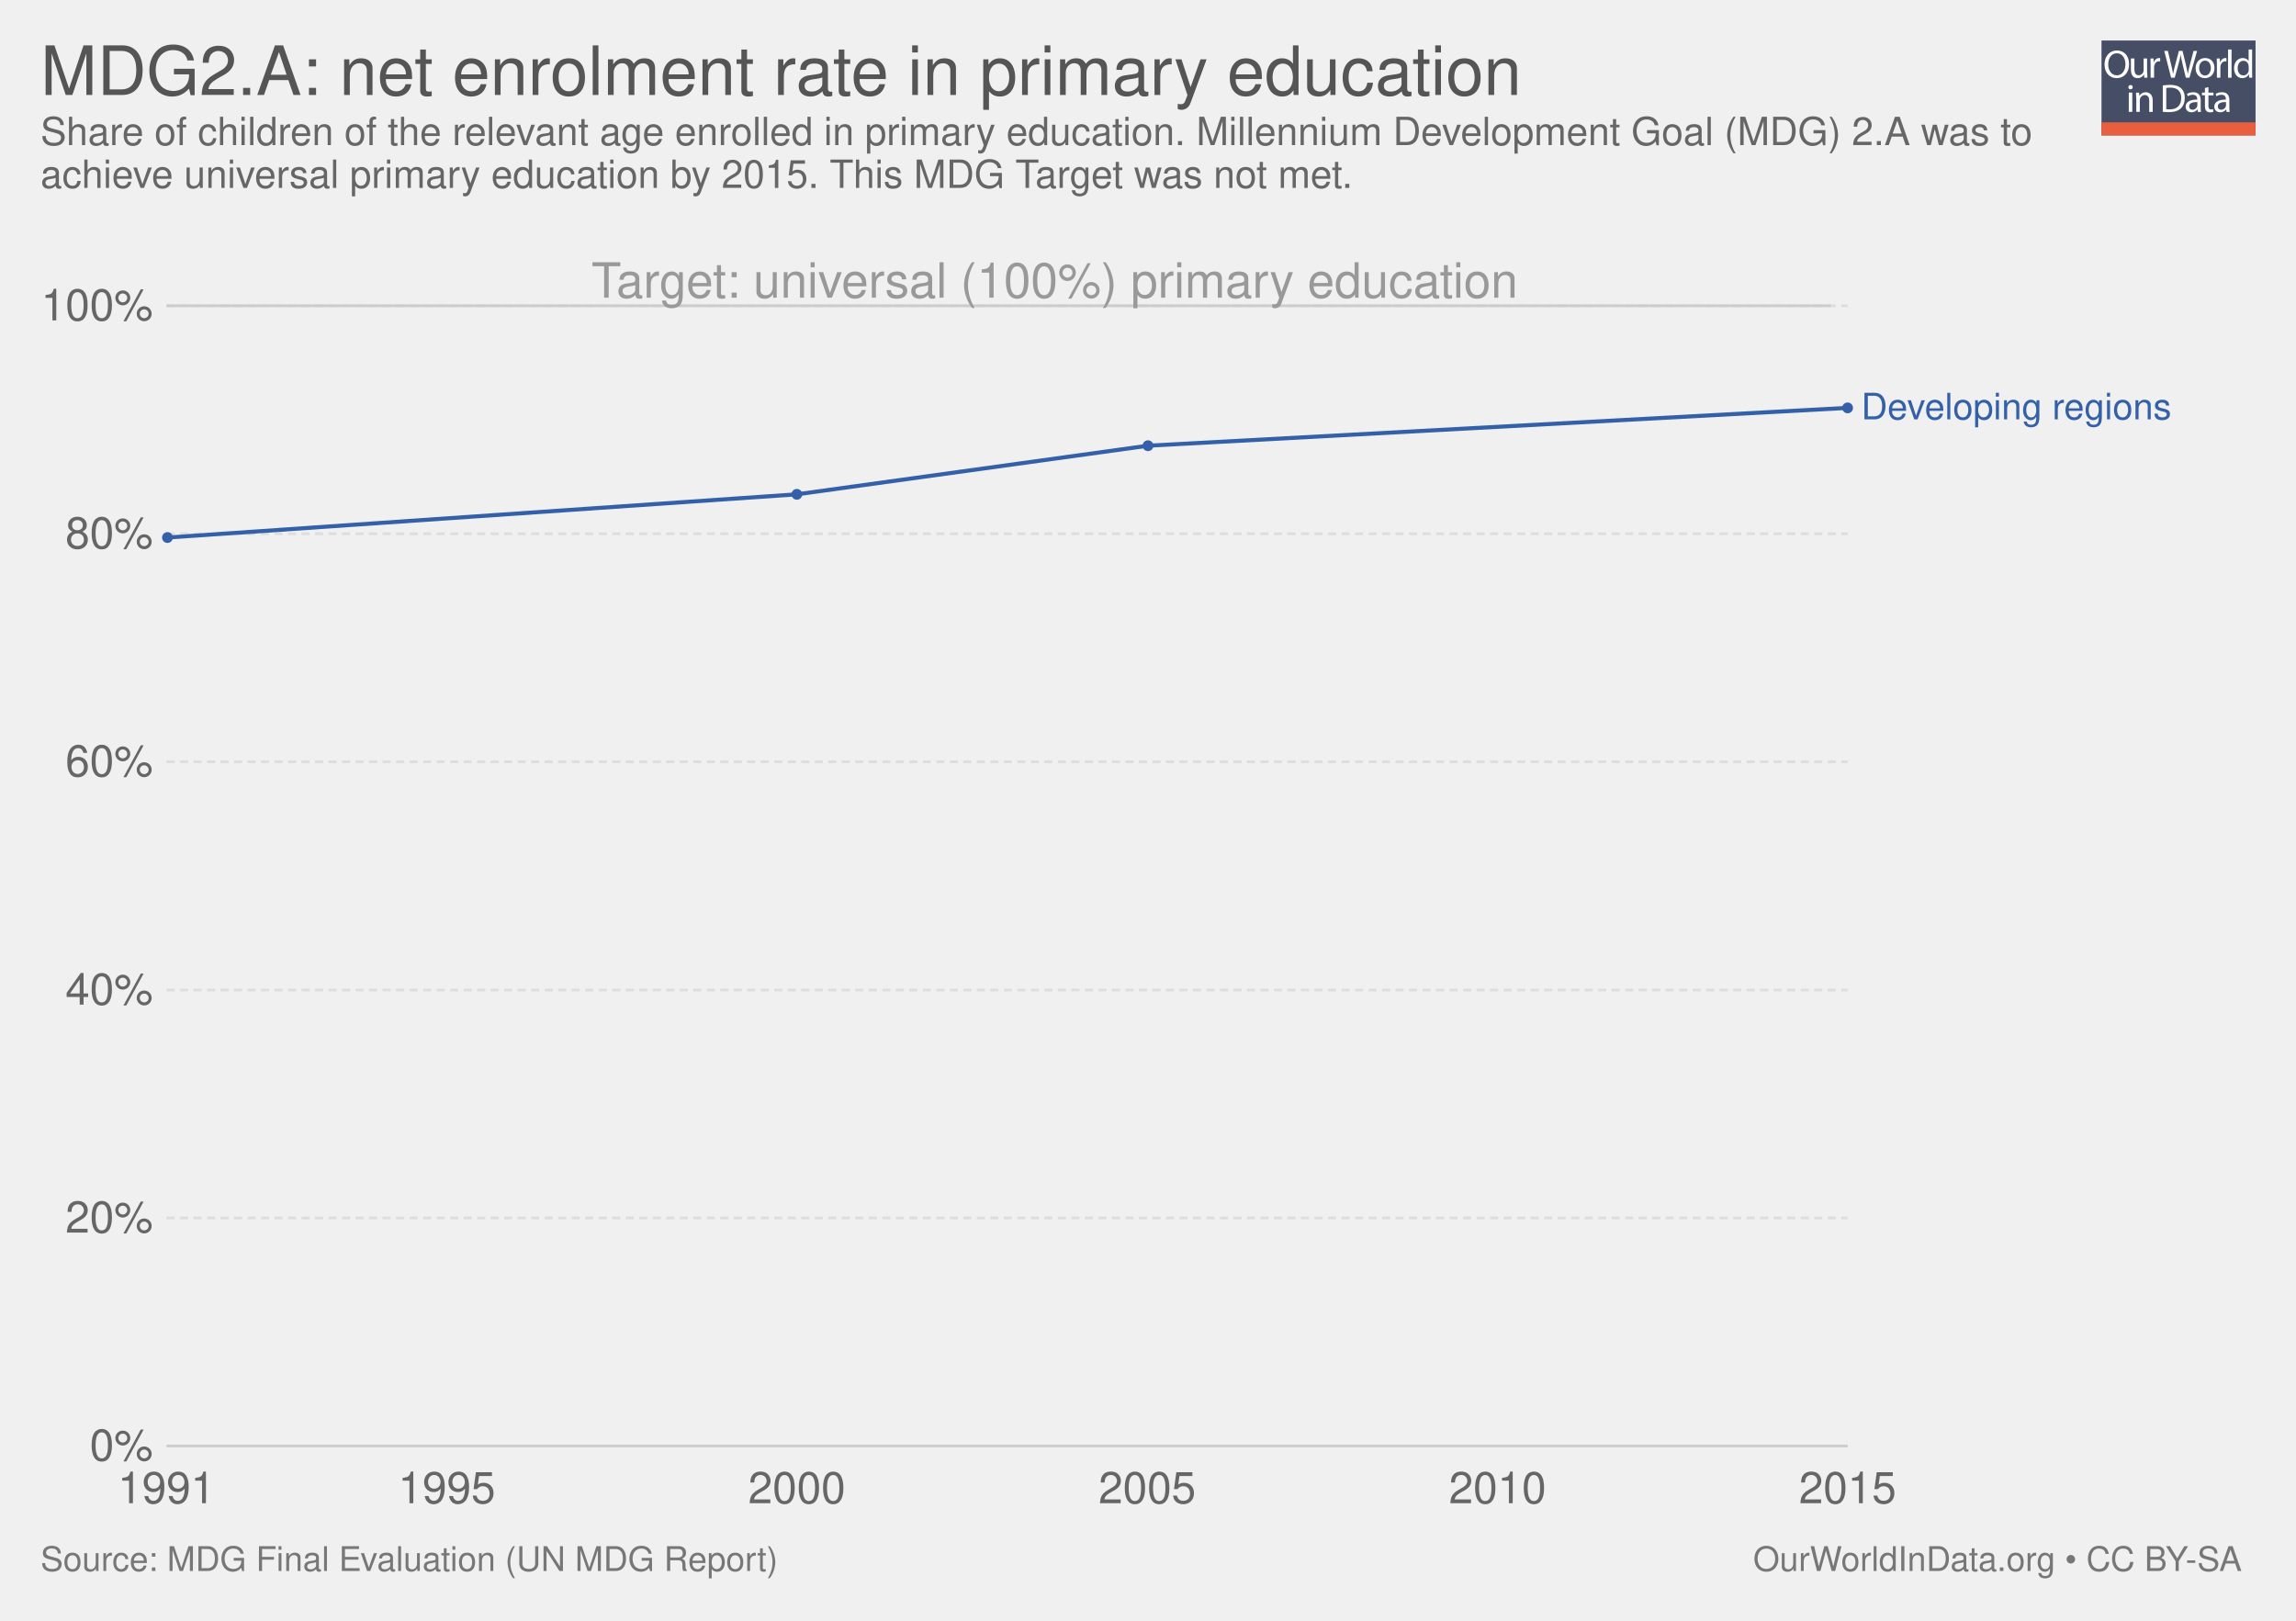
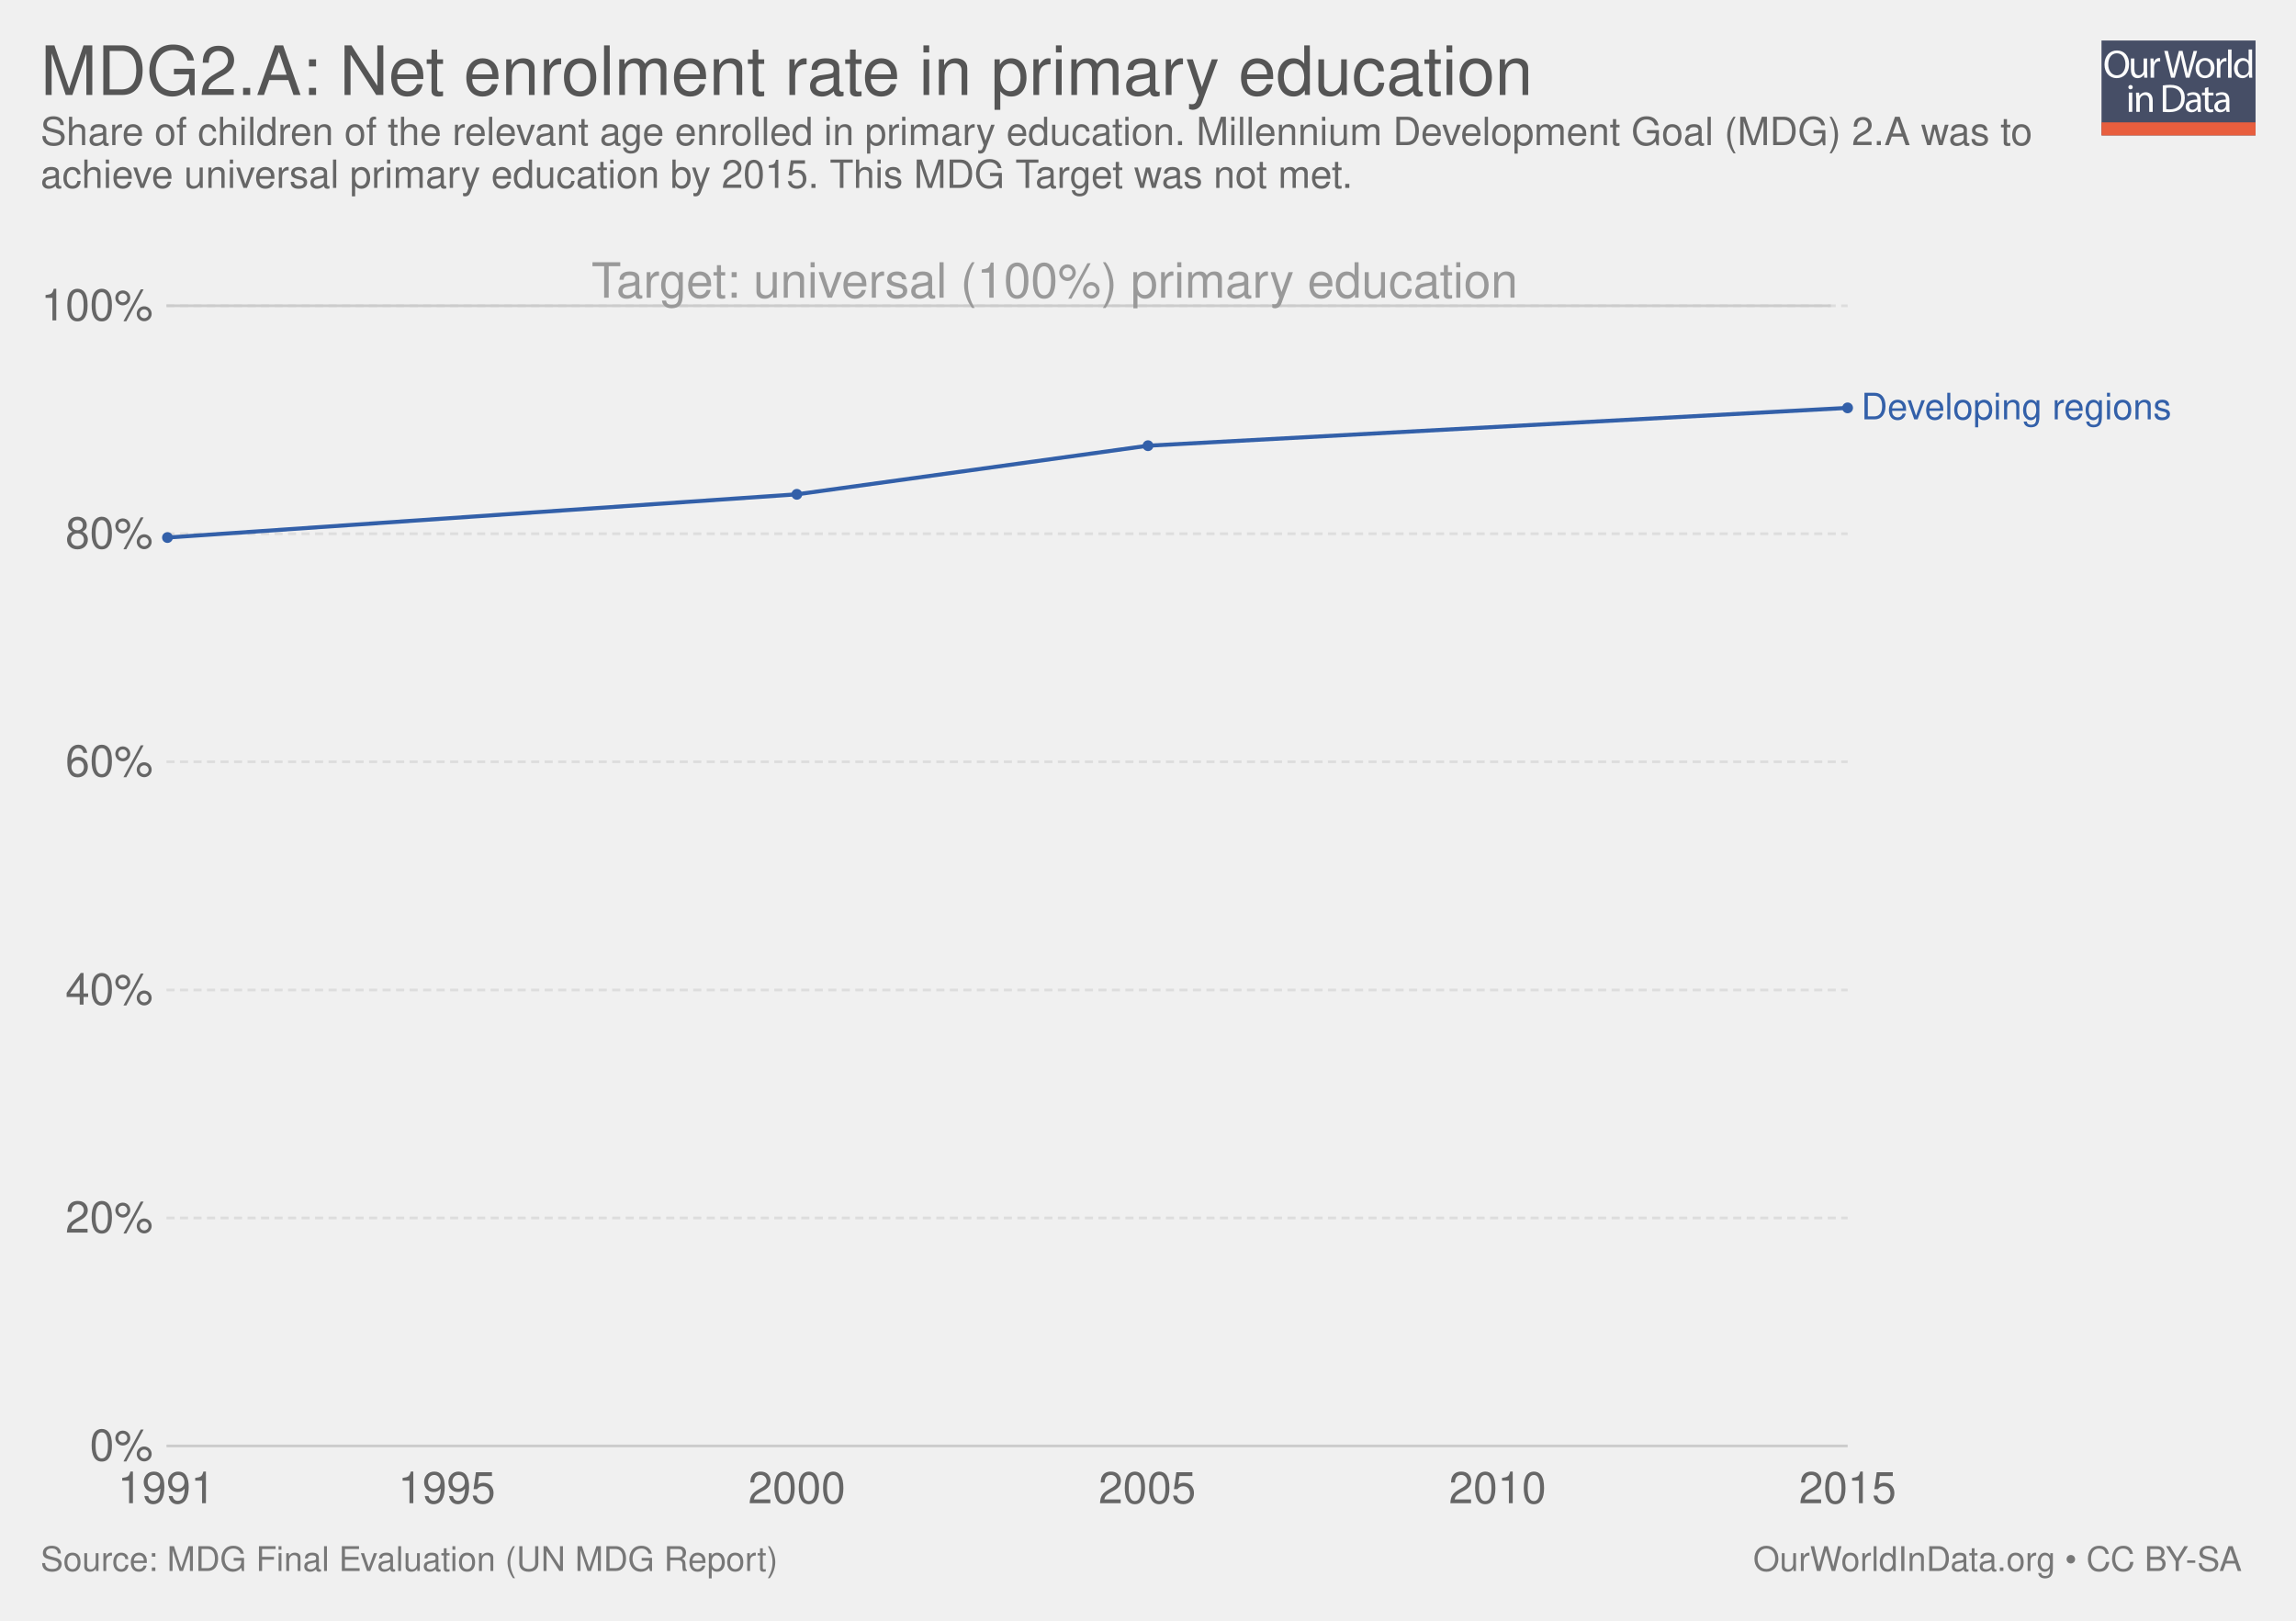
<svg xmlns="http://www.w3.org/2000/svg" xmlns:xlink="http://www.w3.org/1999/xlink" version="1.1" style="font-family: 'Helvetica Neue', Helvetica, Arial, sans-serif; font-size: 18px; background-color: white; text-rendering: optimizeLegibility; -webkit-font-smoothing: antialiased;" width="850" height="600">
  <g class="ChartTab">
    <g class="HeaderView">
      <g opacity="0.8" transform="translate(778, 15) scale(0.27)">
        <a xlink:href="https://ourworldindata.org" target="_blank">
          <g>
            <rect x="0" y="0" fill="#1B2543" width="211.2" height="130.1" />
            <rect x="0" y="112.2" fill="#E63912" width="211.2" height="17.9" />
            <g>
              <rect x="1.2" y="12.3" fill="none" width="210.2" height="99.2" />
              <path fill="#FFFFFF" d="M37.8,32.2c0,12.7-7.7,19.4-17.1,19.4c-9.7,0-16.6-7.5-16.6-18.7c0-11.7,7.3-19.3,17.1-19.3 C31.3,13.7,37.8,21.3,37.8,32.2z M9.2,32.8c0,7.9,4.3,14.9,11.8,14.9c7.5,0,11.8-6.9,11.8-15.3c0-7.3-3.8-14.9-11.8-14.9 C13.1,17.5,9.2,24.8,9.2,32.8z" />
              <path fill="#FFFFFF" d="M62.7,43.8c0,2.7,0.1,5.1,0.2,7.2h-4.3l-0.3-4.3h-0.1c-1.3,2.1-4,4.9-8.8,4.9c-4.2,0-9.1-2.3-9.1-11.6 V24.6h4.8v14.6c0,5,1.5,8.4,5.9,8.4c3.2,0,5.5-2.2,6.3-4.4c0.3-0.7,0.4-1.6,0.4-2.5V24.6h4.8V43.8z" />
              <path fill="#FFFFFF" d="M67.3,32.8c0-3.1-0.1-5.8-0.2-8.2h4.2l0.2,5.2h0.2c1.2-3.5,4.1-5.8,7.3-5.8c0.5,0,0.9,0.1,1.4,0.2v4.5 c-0.5-0.1-1-0.2-1.6-0.2c-3.4,0-5.8,2.6-6.5,6.2c-0.1,0.7-0.2,1.4-0.2,2.2V51h-4.8V32.8z" />
              <path fill="#FFFFFF" d="M95.4,51l-9.4-36.8h5l4.4,18.6c1.1,4.6,2.1,9.2,2.7,12.7h0.1c0.6-3.7,1.8-8,3-12.8l4.9-18.5h5l4.5,18.7 c1,4.4,2,8.7,2.6,12.6h0.1c0.8-4,1.8-8.1,3-12.7l4.9-18.5h4.9L120.6,51h-5L111,31.9c-1.1-4.7-1.9-8.3-2.4-12h-0.1 c-0.7,3.7-1.5,7.3-2.8,12L100.4,51H95.4z" />
              <path fill="#FFFFFF" d="M154.9,37.6c0,9.8-6.8,14-13.2,14c-7.2,0-12.7-5.2-12.7-13.6c0-8.8,5.8-14,13.1-14 C149.8,24,154.9,29.5,154.9,37.6z M133.9,37.9c0,5.8,3.3,10.1,8,10.1c4.6,0,8-4.3,8-10.3c0-4.5-2.2-10.1-7.9-10.1 C136.3,27.6,133.9,32.8,133.9,37.9z" />
              <path fill="#FFFFFF" d="M158.2,32.8c0-3.1-0.1-5.8-0.2-8.2h4.2l0.2,5.2h0.2c1.2-3.5,4.1-5.8,7.3-5.8c0.5,0,0.9,0.1,1.4,0.2v4.5 c-0.5-0.1-1-0.2-1.6-0.2c-3.4,0-5.8,2.6-6.5,6.2c-0.1,0.7-0.2,1.4-0.2,2.2V51h-4.8V32.8z" />
              <path fill="#FFFFFF" d="M173.5,12.3h4.8V51h-4.8V12.3z" />
              <path fill="#FFFFFF" d="M206.5,12.3v31.9c0,2.3,0.1,5,0.2,6.8h-4.3l-0.2-4.6H202c-1.5,2.9-4.7,5.2-9,5.2 c-6.4,0-11.3-5.4-11.3-13.4c-0.1-8.8,5.4-14.2,11.9-14.2c4,0,6.8,1.9,8,4h0.1V12.3H206.5z M201.7,35.4c0-0.6-0.1-1.4-0.2-2 c-0.7-3.1-3.3-5.6-6.9-5.6c-5,0-7.9,4.4-7.9,10.2c0,5.3,2.6,9.8,7.8,9.8c3.2,0,6.2-2.1,7.1-5.7c0.2-0.7,0.2-1.3,0.2-2.1V35.4z" />
              <path fill="#FFFFFF" d="M42.8,64c0.1,1.6-1.1,2.9-3.1,2.9c-1.7,0-2.9-1.3-2.9-2.9c0-1.7,1.3-3,3-3C41.7,61,42.8,62.3,42.8,64z M37.4,97.8V71.4h4.8v26.4H37.4z" />
              <path fill="#FFFFFF" d="M47.5,78.6c0-2.7-0.1-5-0.2-7.1h4.3l0.3,4.4h0.1c1.3-2.5,4.4-5,8.8-5c3.7,0,9.4,2.2,9.4,11.2v15.8h-4.8 V82.6c0-4.3-1.6-7.8-6.1-7.8c-3.2,0-5.6,2.2-6.5,4.9c-0.2,0.6-0.3,1.4-0.3,2.2v15.9h-4.8V78.6z" />
              <path fill="#FFFFFF" d="M84,61.6c2.9-0.4,6.3-0.8,10.1-0.8c6.8,0,11.7,1.6,14.9,4.6c3.3,3,5.2,7.3,5.2,13.2c0,6-1.9,10.9-5.3,14.3 c-3.4,3.4-9.1,5.3-16.3,5.3c-3.4,0-6.2-0.2-8.6-0.4V61.6z M88.8,94.1c1.2,0.2,3,0.3,4.8,0.3c10.2,0,15.7-5.7,15.7-15.6 c0.1-8.7-4.9-14.2-14.9-14.2c-2.5,0-4.3,0.2-5.6,0.5V94.1z" />
              <path fill="#FFFFFF" d="M132.1,97.8l-0.4-3.3h-0.2c-1.5,2.1-4.3,3.9-8.1,3.9c-5.4,0-8.1-3.8-8.1-7.6c0-6.4,5.7-9.9,15.9-9.8v-0.5 c0-2.2-0.6-6.1-6-6.1c-2.5,0-5,0.8-6.9,2l-1.1-3.2c2.2-1.4,5.4-2.3,8.7-2.3c8.1,0,10.1,5.5,10.1,10.8v9.9c0,2.3,0.1,4.5,0.4,6.3 H132.1z M131.4,84.4c-5.3-0.1-11.2,0.8-11.2,5.9c0,3.1,2.1,4.6,4.5,4.6c3.4,0,5.6-2.2,6.4-4.4c0.2-0.5,0.3-1,0.3-1.5V84.4z" />
              <path fill="#FFFFFF" d="M146.6,63.9v7.6h6.9v3.7h-6.9v14.2c0,3.3,0.9,5.1,3.6,5.1c1.3,0,2.2-0.2,2.8-0.3l0.2,3.6 c-0.9,0.4-2.4,0.7-4.3,0.7c-2.2,0-4-0.7-5.2-2c-1.4-1.4-1.9-3.8-1.9-6.9V75.1h-4.1v-3.7h4.1v-6.3L146.6,63.9z" />
              <path fill="#FFFFFF" d="M171.4,97.8l-0.4-3.3h-0.2c-1.5,2.1-4.3,3.9-8.1,3.9c-5.4,0-8.1-3.8-8.1-7.6c0-6.4,5.7-9.9,15.9-9.8v-0.5 c0-2.2-0.6-6.1-6-6.1c-2.5,0-5,0.8-6.9,2l-1.1-3.2c2.2-1.4,5.4-2.3,8.7-2.3c8.1,0,10.1,5.5,10.1,10.8v9.9c0,2.3,0.1,4.5,0.4,6.3 H171.4z M170.7,84.4c-5.3-0.1-11.2,0.8-11.2,5.9c0,3.1,2.1,4.6,4.5,4.6c3.4,0,5.6-2.2,6.4-4.4c0.2-0.5,0.3-1,0.3-1.5V84.4z" />
            </g>
          </g>
        </a>
      </g>
      <a href="https://ourworldindata.org/grapher/mdg2a-education" target="_blank">
        <text font-size="25.20" x="15.0" y="35.2" fill="#555">
-           <tspan x="15" y="35.16">MDG2.A: net enrolment rate in primary education</tspan>
+           <tspan x="15" y="35.16">MDG2.A: Net enrolment rate in primary education</tspan>
        </text>
      </a>
      <text font-size="14.40" x="15.0" y="53.7" fill="#666">
        <tspan x="15" y="53.72">Share of children of the relevant age enrolled in primary education. Millennium Development Goal (MDG) 2.A was to</tspan>
        <tspan x="15" y="69.56">achieve universal primary education by 2015. This MDG Target was not met.</tspan>
      </text>
    </g>
    <g class="LineChart">
      <defs>
        <clipPath id="boundsClip-1">
          <rect x="51.634" y="0" width="830" height="928.8" />
        </clipPath>
      </defs>
      <g class="AxisBoxView">
        <g class="HorizontalAxis">
          <text x="61.6" y="556.5" fill="#666" text-anchor="middle" font-size="16.2">1991</text>
          <text x="165.4" y="556.5" fill="#666" text-anchor="middle" font-size="16.2">1995</text>
          <text x="295" y="556.5" fill="#666" text-anchor="middle" font-size="16.2">2000</text>
          <text x="424.7" y="556.5" fill="#666" text-anchor="middle" font-size="16.2">2005</text>
          <text x="554.4" y="556.5" fill="#666" text-anchor="middle" font-size="16.2">2010</text>
          <text x="684" y="556.5" fill="#666" text-anchor="middle" font-size="16.2">2015</text>
        </g>
        <g class="VerticalAxis">
          <text x="56.63" y="535.3" fill="#666" dominant-baseline="middle" text-anchor="end" font-size="16.2">0%</text>
          <text x="56.63" y="450.9" fill="#666" dominant-baseline="middle" text-anchor="end" font-size="16.2">20%</text>
          <text x="56.63" y="366.5" fill="#666" dominant-baseline="middle" text-anchor="end" font-size="16.2">40%</text>
          <text x="56.63" y="282" fill="#666" dominant-baseline="middle" text-anchor="end" font-size="16.2">60%</text>
          <text x="56.63" y="197.6" fill="#666" dominant-baseline="middle" text-anchor="end" font-size="16.2">80%</text>
          <text x="56.63" y="113.2" fill="#666" dominant-baseline="middle" text-anchor="end" font-size="16.2">100%</text>
        </g>
        <g class="AxisGridLines">
          <line x1="61.63" y1="535.3" x2="684.03" y2="535.3" stroke="#ccc" />
          <line x1="61.63" y1="450.9" x2="684.03" y2="450.9" stroke="#ddd" stroke-dasharray="3,2" />
          <line x1="61.63" y1="366.5" x2="684.03" y2="366.5" stroke="#ddd" stroke-dasharray="3,2" />
          <line x1="61.63" y1="282" x2="684.03" y2="282" stroke="#ddd" stroke-dasharray="3,2" />
          <line x1="61.63" y1="197.6" x2="684.03" y2="197.6" stroke="#ddd" stroke-dasharray="3,2" />
          <line x1="61.63" y1="113.2" x2="684.03" y2="113.2" stroke="#ddd" stroke-dasharray="3,2" />
        </g>
      </g>
      <g clip-path="url(#boundsClip-1)">
        <g class="ComparisonLine">
          <defs>
            <clipPath id="axisBounds-2">
              <rect x="61.634" y="92.1" width="622.401" height="443.2" />
            </clipPath>
          </defs>
          <path d="M61.6,113.2L67.9,113.2L74.1,113.2L80.3,113.2L86.5,113.2L92.8,113.2L99,113.2L105.2,113.2L111.4,113.2L117.7,113.2L123.9,113.2L130.1,113.2L136.3,113.2L142.5,113.2L148.8,113.2L155,113.2L161.2,113.2L167.4,113.2L173.7,113.2L179.9,113.2L186.1,113.2L192.3,113.2L198.6,113.2L204.8,113.2L211,113.2L217.2,113.2L223.5,113.2L229.7,113.2L235.9,113.2L242.1,113.2L248.4,113.2L254.6,113.2L260.8,113.2L267,113.2L273.3,113.2L279.5,113.2L285.7,113.2L291.9,113.2L298.1,113.2L304.4,113.2L310.6,113.2L316.8,113.2L323,113.2L329.3,113.2L335.5,113.2L341.7,113.2L347.9,113.2L354.2,113.2L360.4,113.2L366.6,113.2L372.8,113.2L379.1,113.2L385.3,113.2L391.5,113.2L397.7,113.2L404,113.2L410.2,113.2L416.4,113.2L422.6,113.2L428.9,113.2L435.1,113.2L441.3,113.2L447.5,113.2L453.7,113.2L460,113.2L466.2,113.2L472.4,113.2L478.6,113.2L484.9,113.2L491.1,113.2L497.3,113.2L503.5,113.2L509.8,113.2L516,113.2L522.2,113.2L528.4,113.2L534.7,113.2L540.9,113.2L547.1,113.2L553.3,113.2L559.6,113.2L565.8,113.2L572,113.2L578.2,113.2L584.5,113.2L590.7,113.2L596.9,113.2L603.1,113.2L609.3,113.2L615.6,113.2L621.8,113.2L628,113.2L634.2,113.2L640.5,113.2L646.7,113.2L652.9,113.2L659.1,113.2L665.4,113.2L671.6,113.2L677.8,113.2" clip-path="url(#axisBounds-2)" fill="none" stroke="#ccc" />
          <text x="218.96" y="110.2" fill="#999" transform="rotate(0,372.8,110.2)" clip-path="url(#axisBounds-2)">Target: universal (100%) primary education</text>
        </g>
        <g class="HeightedLegend clickable">
          <g class="legendMark">
            <rect x="684.035" y="144.45" width="150.965" height="13.5" fill="#fff" opacity="0" />
            <text font-size="13.50" x="689.0" y="155.3" fill="#3360a9">
              <tspan x="689.035" y="155.25">Developing regions</tspan>
            </text>
          </g>
        </g>
        <g class="Lines">
          <rect x="62" y="92" width="622" height="443" fill="rgba(255,255,255,0)" opacity="0" />
          <g class="key-Developing-regions_0">
            <path stroke="#3360a9" stroke-linecap="round" d="M62 199L295 183L425 165L684 151" fill="none" stroke-width="1.5" />
            <g fill="#3360a9">
              <circle cx="62" cy="199" r="2" />
              <circle cx="295" cy="183" r="2" />
              <circle cx="425" cy="165" r="2" />
              <circle cx="684" cy="151" r="2" />
            </g>
          </g>
        </g>
      </g>
    </g>
    <g style="fill: #777;" class="SourcesFooter">
      <g style="fill: #777;" class="clickable">
        <text font-size="12.60" x="15.0" y="581.6">
          <tspan x="15" y="581.58">Source: MDG Final Evaluation (UN MDG Report)</tspan>
        </text>
      </g>
      <text font-size="12.60" x="649.0" y="581.6">
        <tspan x="649.024" y="581.58">
          <a target="_blank" style="fill: #777;" href="https://ourworldindata.org">OurWorldInData.org</a> • <a style="fill: #777;" href="http://creativecommons.org/licenses/by-sa/4.0/deed.en_US" target="_blank">CC BY-SA</a>
        </tspan>
      </text>
    </g>
  </g>
</svg>
